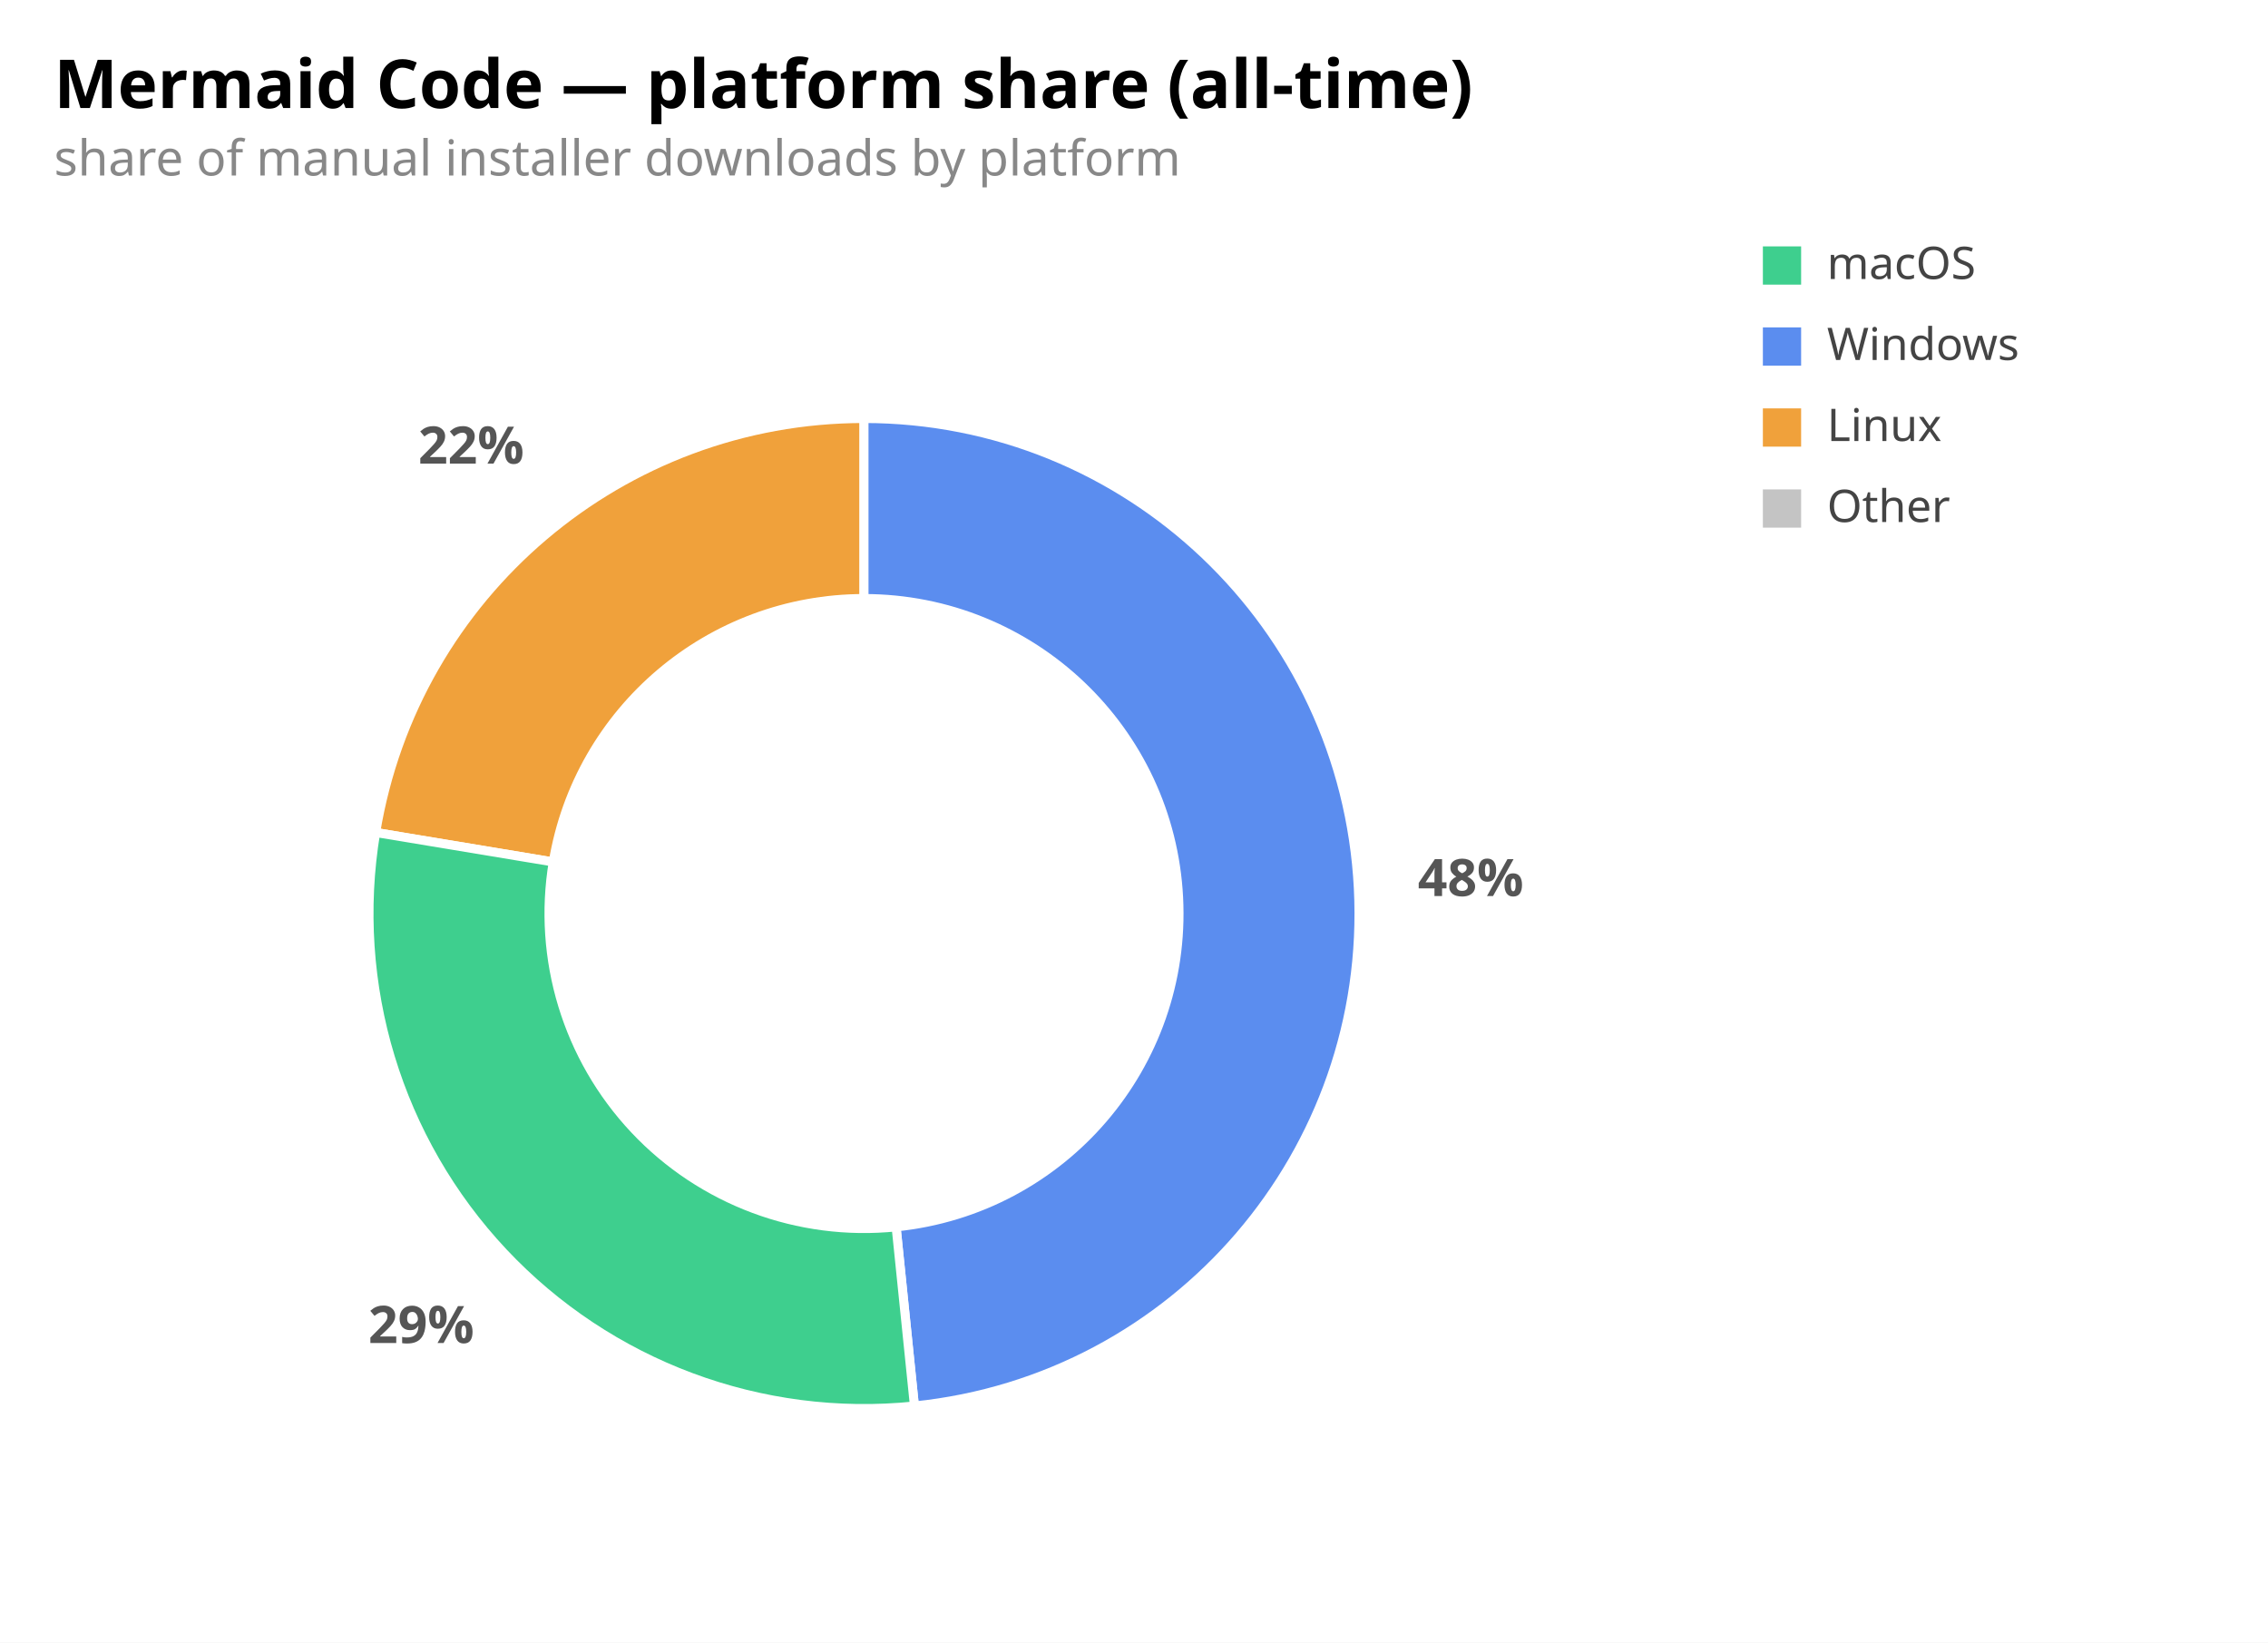
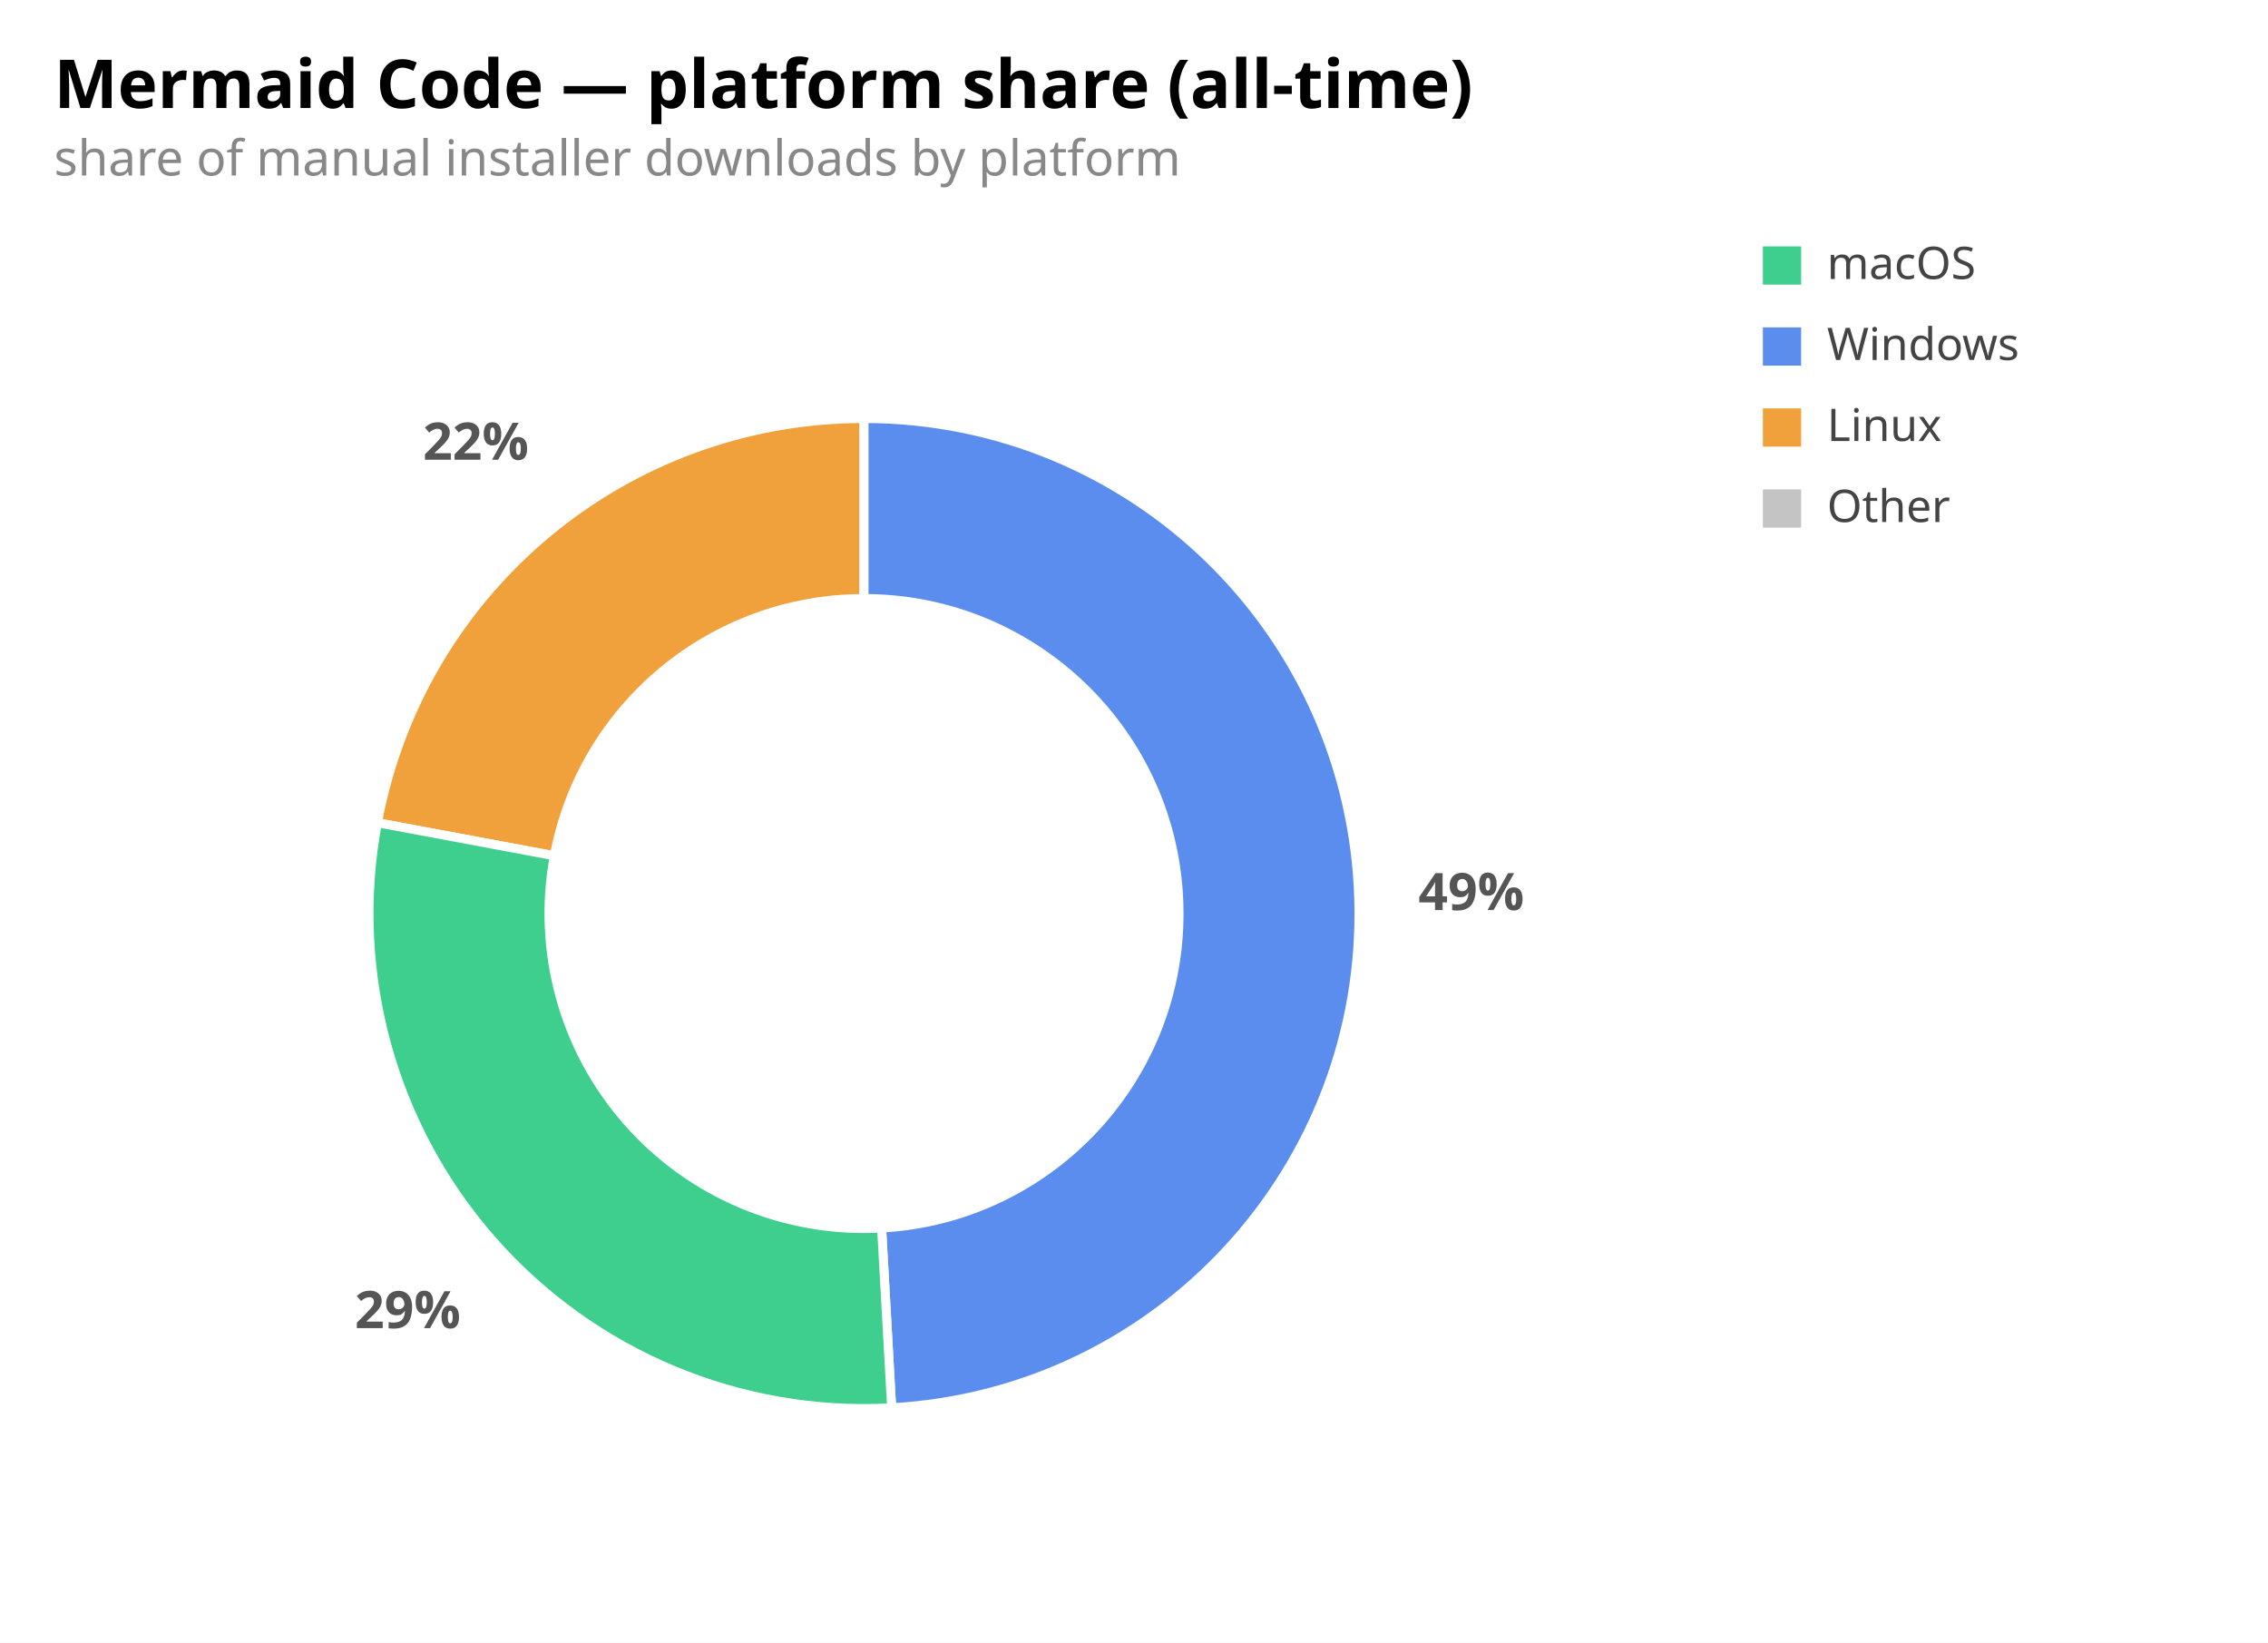
<svg xmlns="http://www.w3.org/2000/svg" version="1.1" class="marks" width="504" height="365" viewBox="0 0 504 365">
  <rect width="504" height="365" fill="white" />
  <g fill="none" stroke-miterlimit="4" transform="translate(12,53)">
    <g class="mark-group role-frame root" role="graphics-object" aria-roledescription="group mark container">
      <g transform="translate(0,0)">
        <path class="background" aria-hidden="true" d="M0,0h360v300h-360Z" />
        <g>
          <g class="mark-arc role-mark layer_0_marks" role="graphics-object" aria-roledescription="arc mark container">
-             <path aria-label="downloads: 62; platform: Linux" role="graphics-symbol" aria-roledescription="arc mark" transform="translate(180,150)" d="M0,-110A110,110,0,0,0,-108.516,-18.008L-69.056,-11.46A70,70,0,0,1,0,-70Z" fill="#f0a13b" stroke="white" stroke-width="2" />
-             <path aria-label="downloads: 134; platform: Windows" role="graphics-symbol" aria-roledescription="arc mark" transform="translate(180,150)" d="M11.209,109.427A110,110,0,0,0,0,-110L0,-70A70,70,0,0,1,7.133,69.636Z" fill="#5b8def" stroke="white" stroke-width="2" />
-             <path aria-label="downloads: 81; platform: macOS" role="graphics-symbol" aria-roledescription="arc mark" transform="translate(180,150)" d="M-108.516,-18.008A110,110,0,0,0,11.209,109.427L7.133,69.636A70,70,0,0,1,-69.056,-11.46Z" fill="#3ecf8e" stroke="white" stroke-width="2" />
+             <path aria-label="downloads: 62; platform: Linux" role="graphics-symbol" aria-roledescription="arc mark" transform="translate(180,150)" d="M0,-110A110,110,0,0,0,-108.134,-20.177L-68.812,-12.84A70,70,0,0,1,0,-70Z" fill="#f0a13b" stroke="white" stroke-width="2" />
+             <path aria-label="downloads: 138; platform: Windows" role="graphics-symbol" aria-roledescription="arc mark" transform="translate(180,150)" d="M6.146,109.828A110,110,0,0,0,0,-110L0,-70A70,70,0,0,1,3.911,69.891Z" fill="#5b8def" stroke="white" stroke-width="2" />
+             <path aria-label="downloads: 81; platform: macOS" role="graphics-symbol" aria-roledescription="arc mark" transform="translate(180,150)" d="M-108.134,-20.177A110,110,0,0,0,6.146,109.828L3.911,69.891A70,70,0,0,1,-68.812,-12.84Z" fill="#3ecf8e" stroke="white" stroke-width="2" />
          </g>
          <g class="mark-text role-mark layer_1_marks" role="graphics-object" aria-roledescription="text mark container">
-             <text aria-label="downloads: 62; platform: Linux; frac: 22%" role="graphics-symbol" aria-roledescription="text mark" text-anchor="middle" transform="translate(92.70349,50.02272)" font-family="sans-serif" font-size="11.5px" font-weight="600" fill="#555" opacity="1">22%</text>
-             <text aria-label="downloads: 134; platform: Windows; frac: 48%" role="graphics-symbol" aria-roledescription="text mark" text-anchor="middle" transform="translate(314.8242,146.113)" font-family="sans-serif" font-size="11.5px" font-weight="600" fill="#555" opacity="1">48%</text>
-             <text aria-label="downloads: 81; platform: macOS; frac: 29%" role="graphics-symbol" aria-roledescription="text mark" text-anchor="middle" transform="translate(81.6102,245.4362)" font-family="sans-serif" font-size="11.5px" font-weight="600" fill="#555" opacity="1">29%</text>
+             <text aria-label="downloads: 62; platform: Linux; frac: 22%" role="graphics-symbol" aria-roledescription="text mark" text-anchor="middle" transform="translate(93.73861,49.15409)" font-family="sans-serif" font-size="11.5px" font-weight="600" fill="#555" opacity="1">22%</text>
+             <text aria-label="downloads: 138; platform: Windows; frac: 49%" role="graphics-symbol" aria-roledescription="text mark" text-anchor="middle" transform="translate(314.9473,149.2272)" font-family="sans-serif" font-size="11.5px" font-weight="600" fill="#555" opacity="1">49%</text>
+             <text aria-label="downloads: 81; platform: macOS; frac: 29%" role="graphics-symbol" aria-roledescription="text mark" text-anchor="middle" transform="translate(78.60536,242.1298)" font-family="sans-serif" font-size="11.5px" font-weight="600" fill="#555" opacity="1">29%</text>
          </g>
          <g class="mark-group role-legend" role="graphics-symbol" aria-roledescription="legend" aria-label="Symbol legend for fill color with 4 values: macOS, Windows, Linux, Other">
            <g transform="translate(378,0)">
              <path class="background" aria-hidden="true" d="M0,0h72v68h-72Z" pointer-events="none" />
              <g>
                <g class="mark-group role-legend-entry">
                  <g transform="translate(0,0)">
                    <path class="background" aria-hidden="true" d="M0,0h0v0h0Z" pointer-events="none" />
                    <g>
                      <g class="mark-group role-scope" role="graphics-object" aria-roledescription="group mark container">
                        <g transform="translate(0,0)">
                          <path class="background" aria-hidden="true" d="M0,0h72v14h-72Z" pointer-events="none" opacity="1" />
                          <g>
                            <g class="mark-symbol role-legend-symbol" pointer-events="none">
                              <path transform="translate(6,6)" d="M-5,-5h10v10h-10Z" fill="#3ecf8e" stroke="white" stroke-width="1.5" opacity="1" />
                            </g>
                            <g class="mark-text role-legend-label" pointer-events="none">
                              <text text-anchor="start" transform="translate(16,9)" font-family="sans-serif" font-size="10px" fill="#444" opacity="1">macOS</text>
                            </g>
                          </g>
                          <path class="foreground" aria-hidden="true" d="" pointer-events="none" display="none" />
                        </g>
                        <g transform="translate(0,18)">
                          <path class="background" aria-hidden="true" d="M0,0h72v14h-72Z" pointer-events="none" opacity="1" />
                          <g>
                            <g class="mark-symbol role-legend-symbol" pointer-events="none">
                              <path transform="translate(6,6)" d="M-5,-5h10v10h-10Z" fill="#5b8def" stroke="white" stroke-width="1.5" opacity="1" />
                            </g>
                            <g class="mark-text role-legend-label" pointer-events="none">
                              <text text-anchor="start" transform="translate(16,9)" font-family="sans-serif" font-size="10px" fill="#444" opacity="1">Windows</text>
                            </g>
                          </g>
                          <path class="foreground" aria-hidden="true" d="" pointer-events="none" display="none" />
                        </g>
                        <g transform="translate(0,36)">
                          <path class="background" aria-hidden="true" d="M0,0h72v14h-72Z" pointer-events="none" opacity="1" />
                          <g>
                            <g class="mark-symbol role-legend-symbol" pointer-events="none">
                              <path transform="translate(6,6)" d="M-5,-5h10v10h-10Z" fill="#f0a13b" stroke="white" stroke-width="1.5" opacity="1" />
                            </g>
                            <g class="mark-text role-legend-label" pointer-events="none">
                              <text text-anchor="start" transform="translate(16,9)" font-family="sans-serif" font-size="10px" fill="#444" opacity="1">Linux</text>
                            </g>
                          </g>
                          <path class="foreground" aria-hidden="true" d="" pointer-events="none" display="none" />
                        </g>
                        <g transform="translate(0,54)">
                          <path class="background" aria-hidden="true" d="M0,0h72v14h-72Z" pointer-events="none" opacity="1" />
                          <g>
                            <g class="mark-symbol role-legend-symbol" pointer-events="none">
                              <path transform="translate(6,6)" d="M-5,-5h10v10h-10Z" fill="#c4c4c4" stroke="white" stroke-width="1.5" opacity="1" />
                            </g>
                            <g class="mark-text role-legend-label" pointer-events="none">
                              <text text-anchor="start" transform="translate(16,9)" font-family="sans-serif" font-size="10px" fill="#444" opacity="1">Other</text>
                            </g>
                          </g>
                          <path class="foreground" aria-hidden="true" d="" pointer-events="none" display="none" />
                        </g>
                      </g>
                    </g>
                    <path class="foreground" aria-hidden="true" d="" pointer-events="none" display="none" />
                  </g>
                </g>
              </g>
              <path class="foreground" aria-hidden="true" d="" pointer-events="none" display="none" />
            </g>
          </g>
          <g class="mark-group role-title">
            <g transform="translate(0,-41)">
              <path class="background" aria-hidden="true" d="M0,0h0v0h0Z" pointer-events="none" />
              <g>
                <g class="mark-text role-title-text" role="graphics-symbol" aria-roledescription="title" aria-label="Title text 'Mermaid Code — platform share (all-time)'" pointer-events="none">
                  <text text-anchor="start" transform="translate(0,12)" font-family="sans-serif" font-size="15px" font-weight="600" fill="#000" opacity="1">Mermaid Code — platform share (all-time)</text>
                </g>
                <g class="mark-text role-title-subtitle" role="graphics-symbol" aria-roledescription="subtitle" aria-label="Subtitle text 'share of manual installer downloads by platform'" pointer-events="none">
                  <text text-anchor="start" transform="translate(0,27)" font-family="sans-serif" font-size="11px" fill="#888" opacity="1">share of manual installer downloads by platform</text>
                </g>
              </g>
              <path class="foreground" aria-hidden="true" d="" pointer-events="none" display="none" />
            </g>
          </g>
        </g>
        <path class="foreground" aria-hidden="true" d="" display="none" />
      </g>
    </g>
  </g>
</svg>
